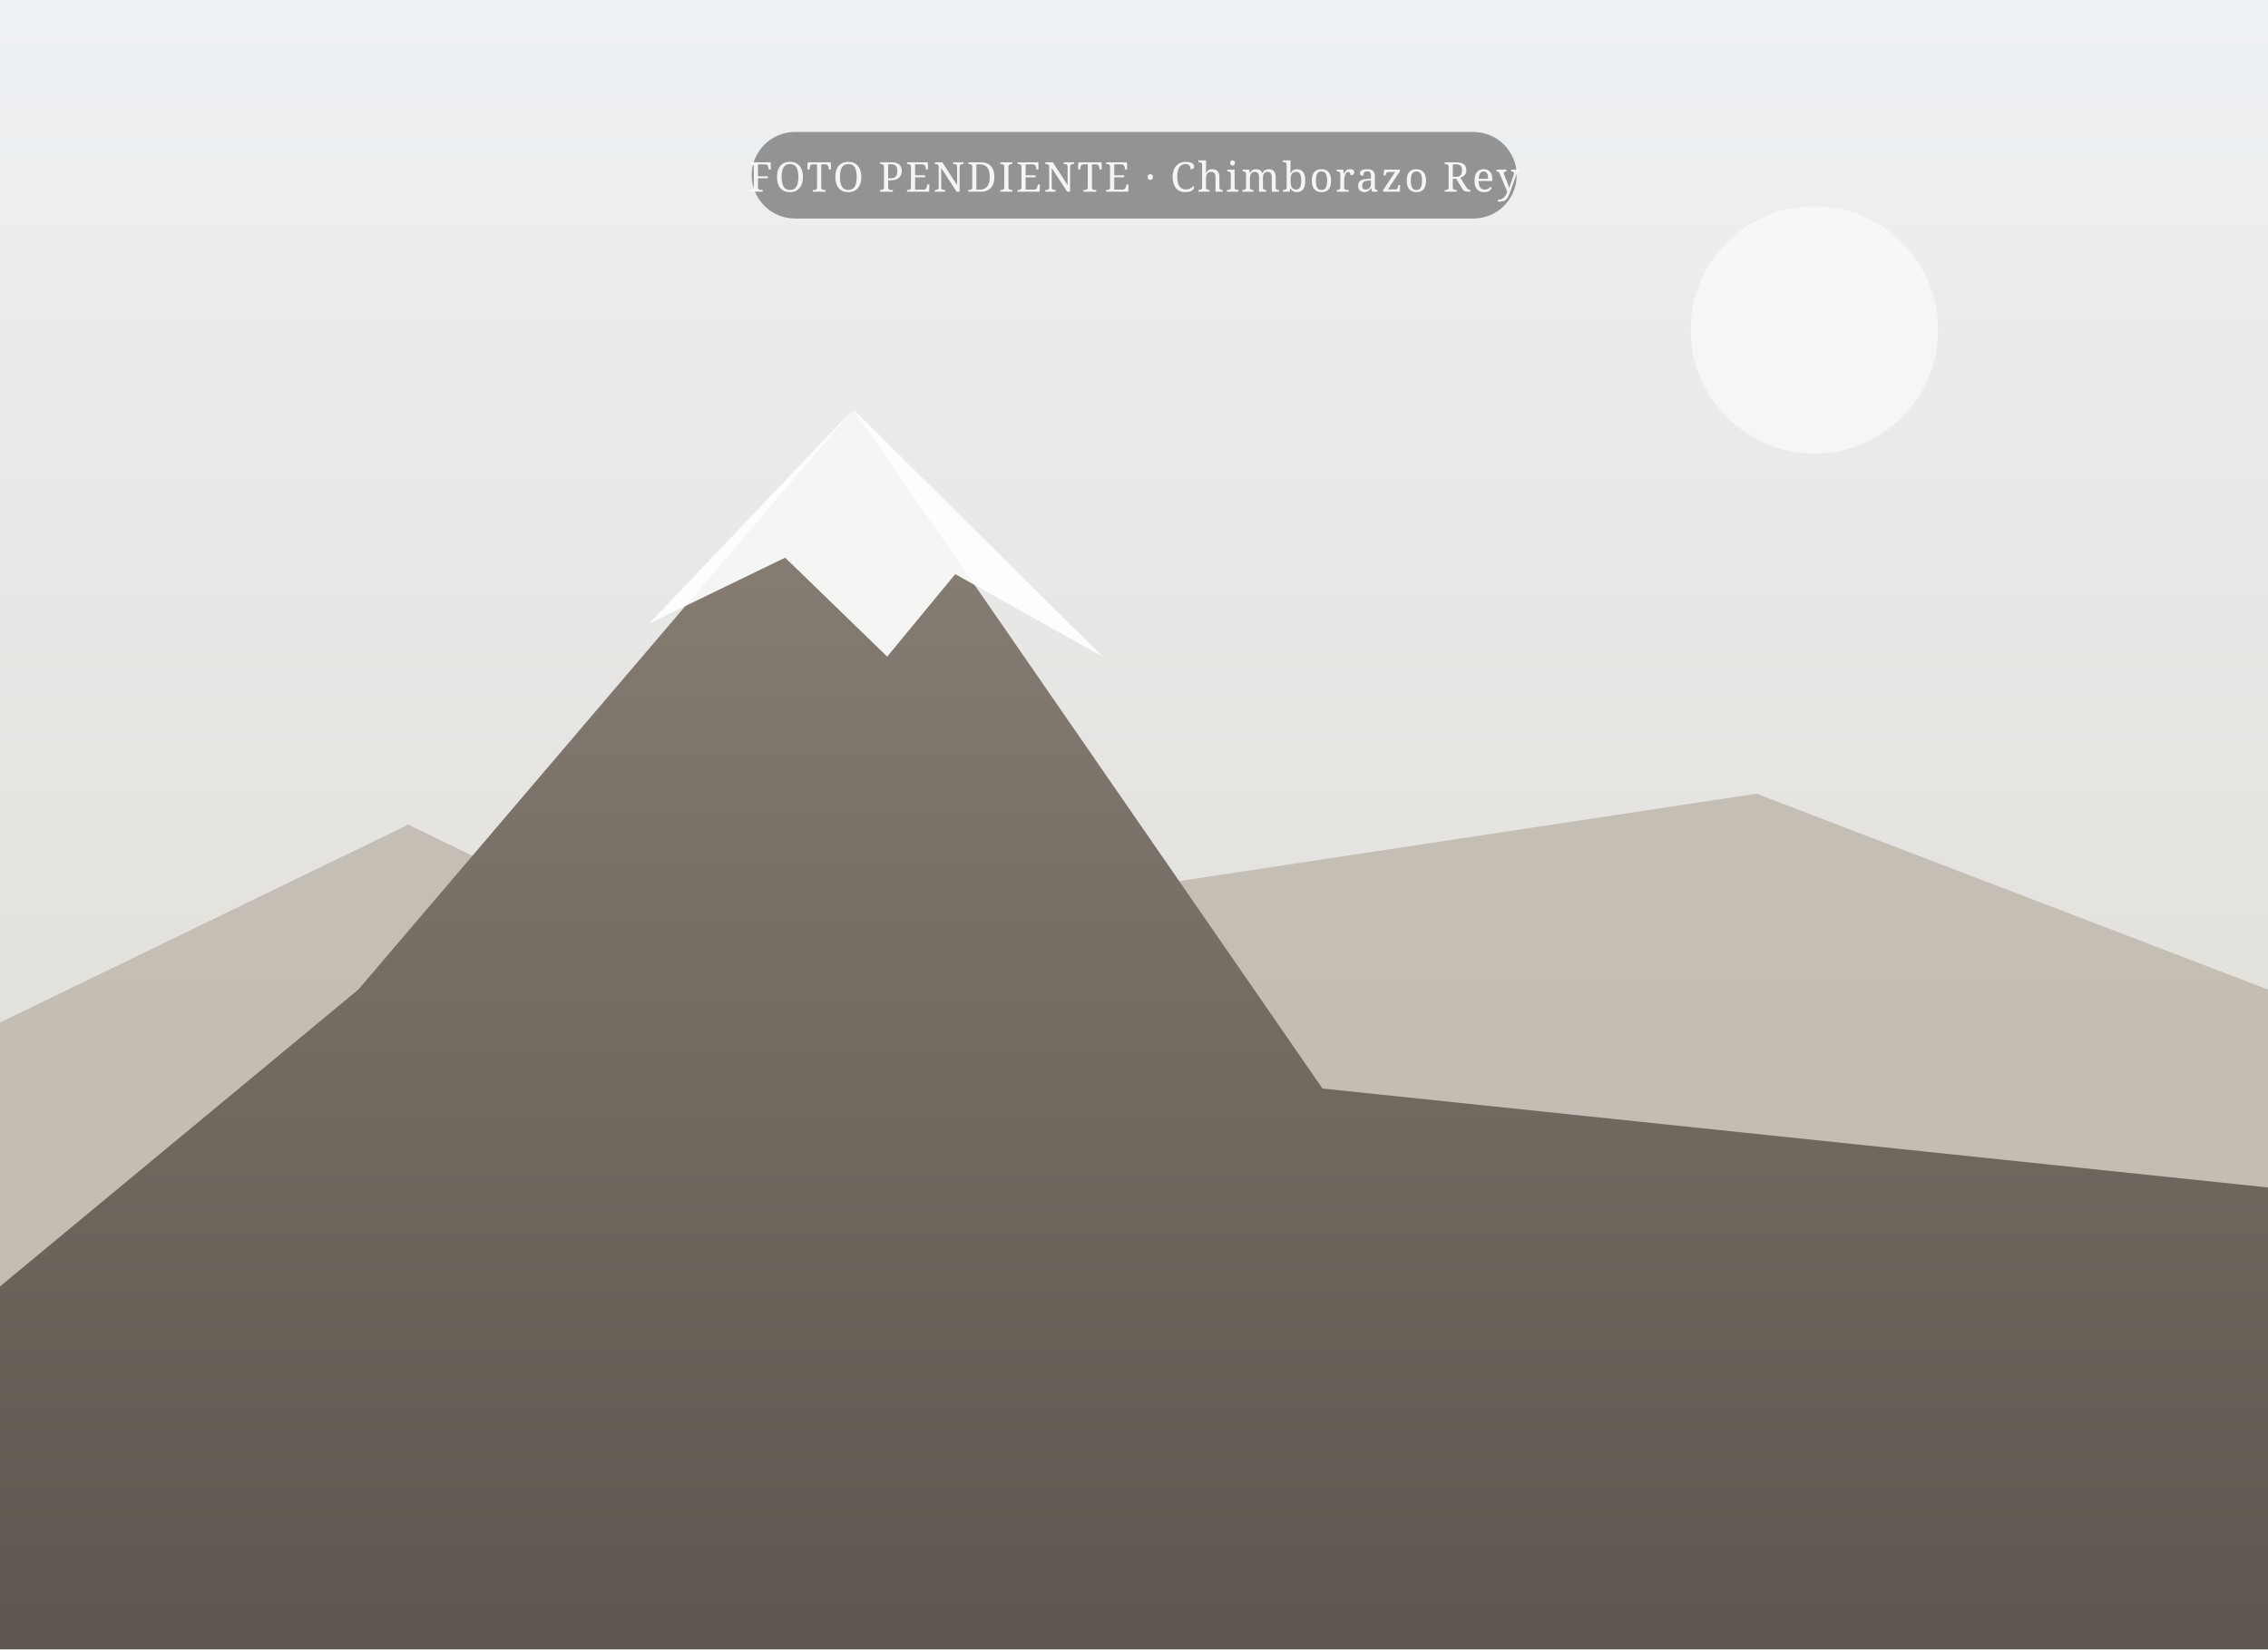
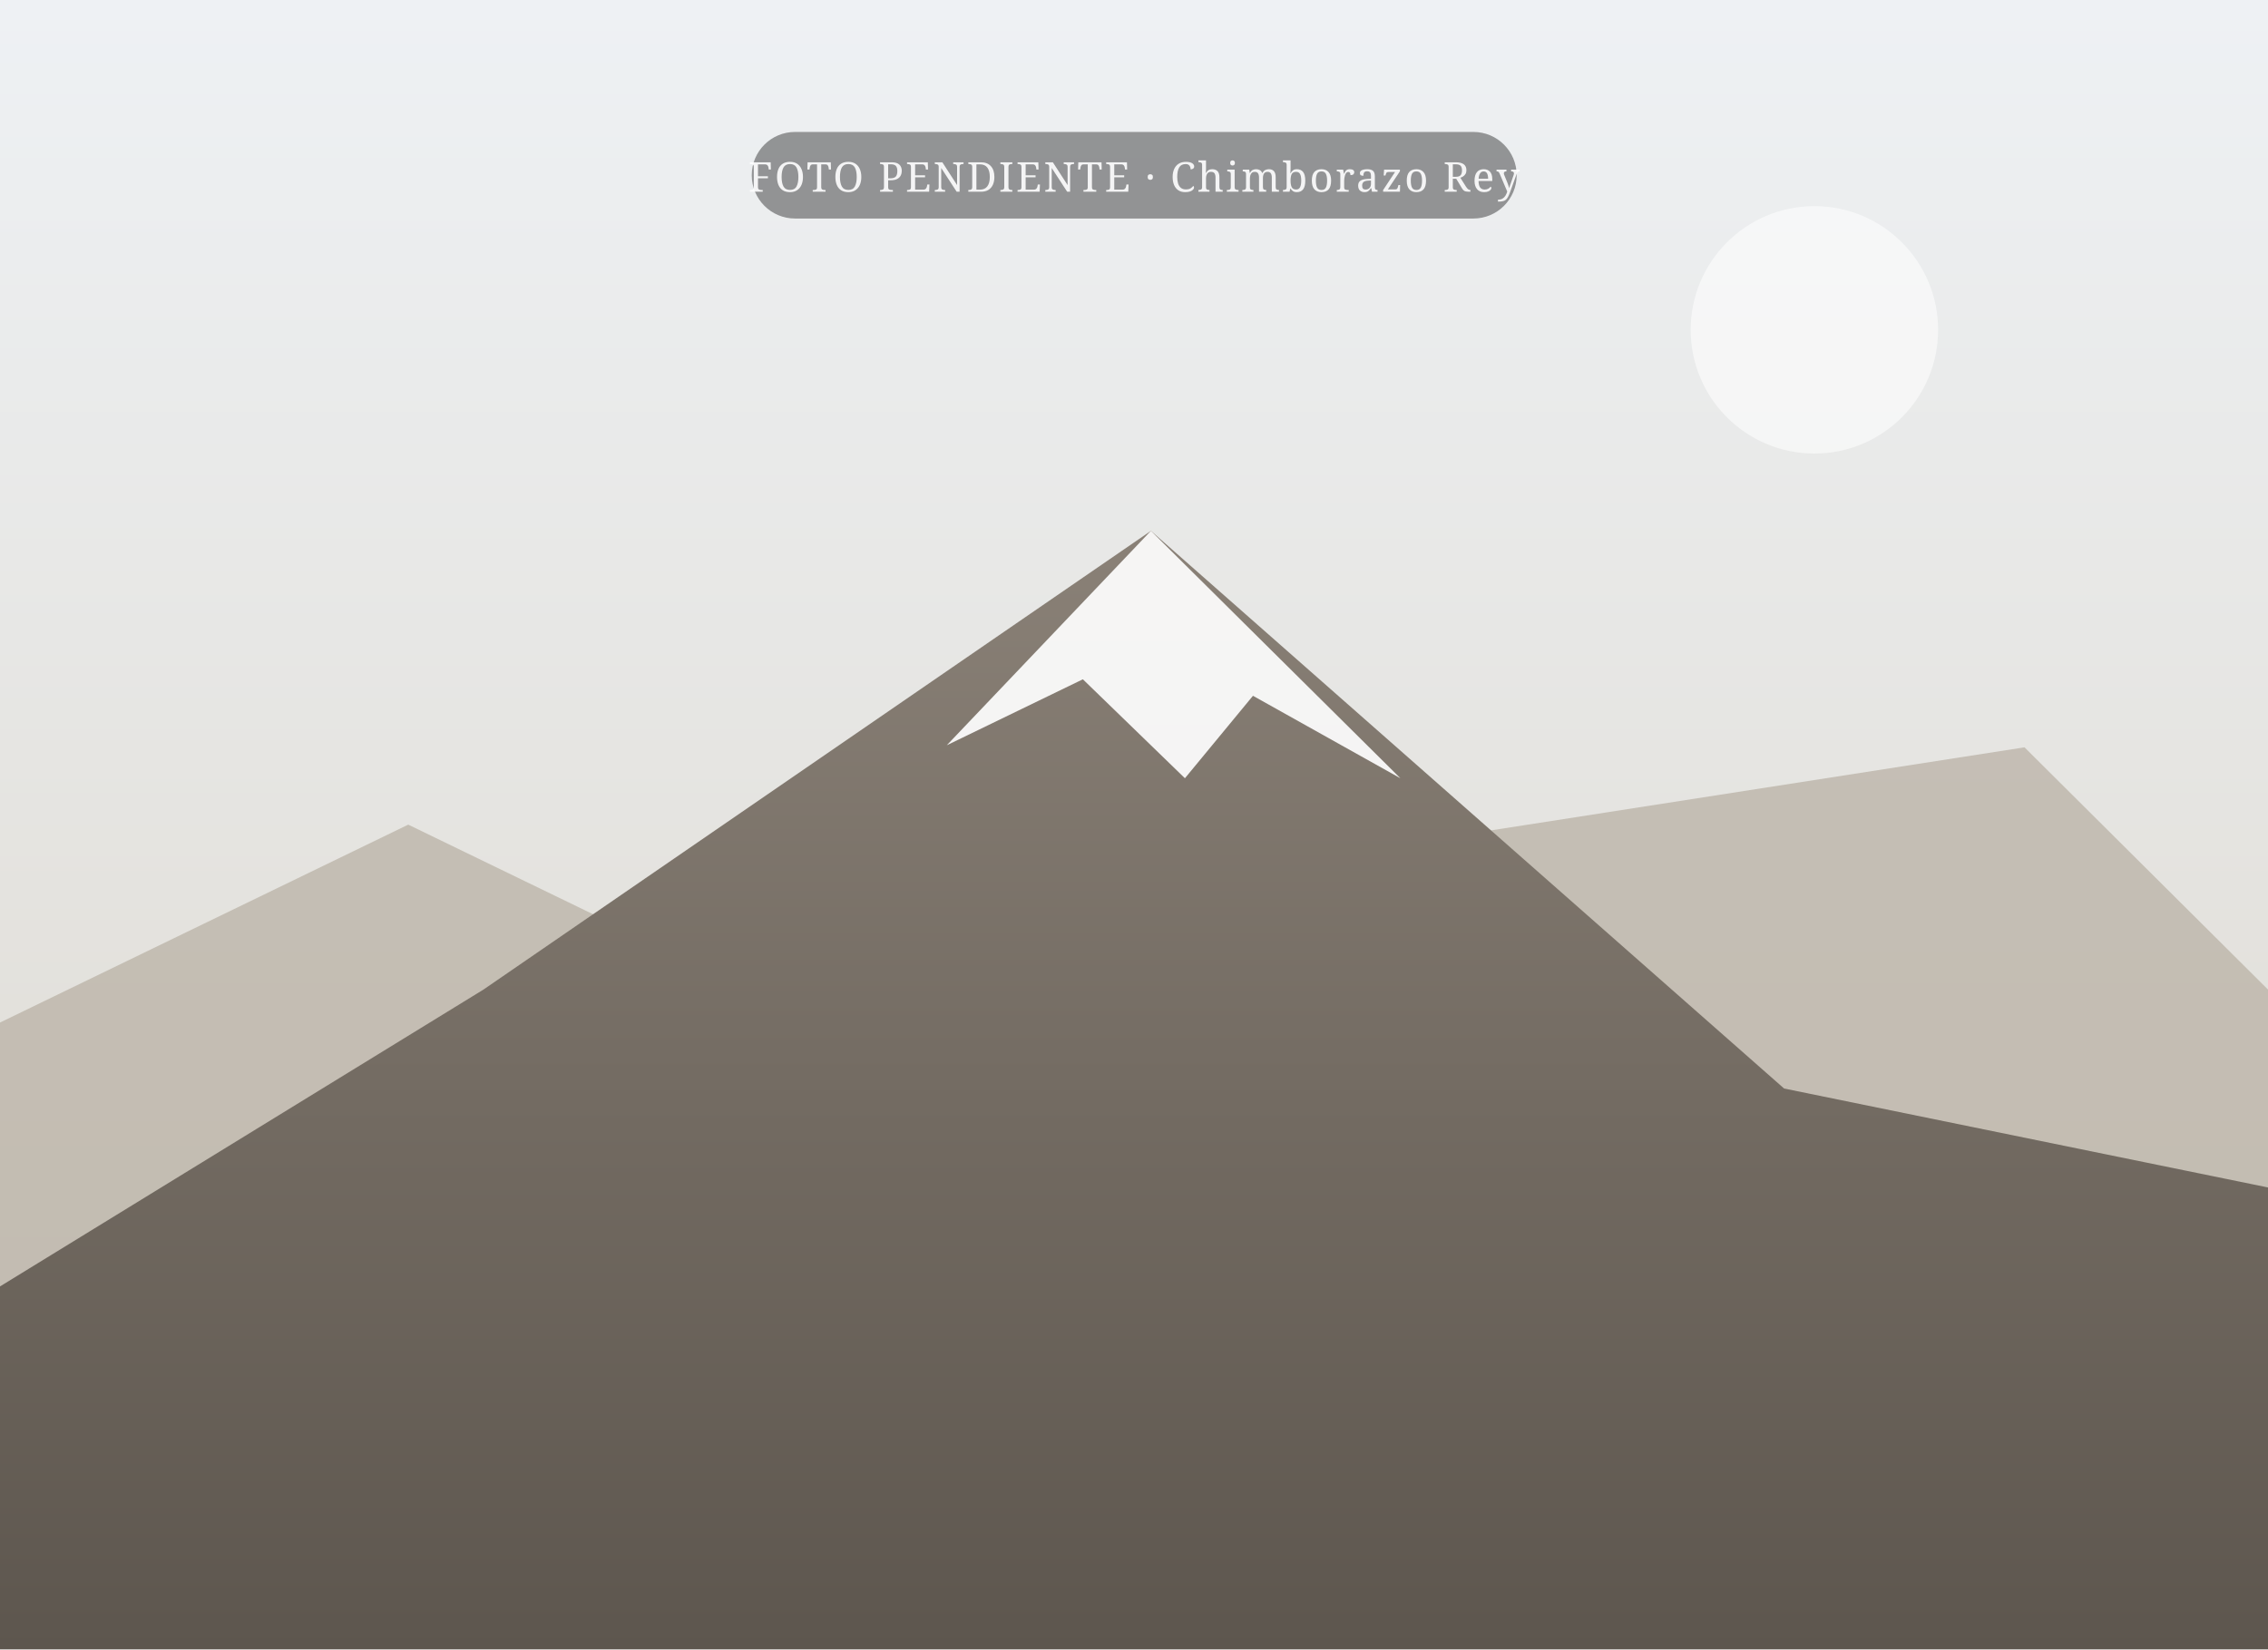
<svg xmlns="http://www.w3.org/2000/svg" viewBox="0 0 1100 800" width="1100" height="800" role="img" aria-label="FOTO PENDIENTE · Chimborazo Rey">
  <defs>
    <linearGradient id="sky" x1="0" y1="0" x2="0" y2="1">
      <stop offset="0" stop-color="#eef1f4" />
      <stop offset="1" stop-color="#dcd7cd" />
    </linearGradient>
    <linearGradient id="ground" x1="0" y1="0" x2="0" y2="1">
      <stop offset="0" stop-color="#8a8177" />
      <stop offset="1" stop-color="#5d564e" />
    </linearGradient>
  </defs>
  <rect width="1100" height="800" fill="url(#sky)" />
  <circle cx="880" cy="160" r="60" fill="#ffffff" opacity=".55" />
-   <path d="M0 800 L0 496 L198 400 L330 464 L851.9 385.0 L1100 480 L1100 800 Z" fill="#b9b2a6" opacity=".75" />
-   <path d="M0 800 L0 624.0 L173.8 480.0 L413.8 198.5 L641.4 528.0 L1100 576.0 L1100 800 Z" fill="url(#ground)" />
-   <path d="M314.8 302.5 L413.8 198.5 L534.8 318.5 L463.3 278.5 L430.3 318.5 L380.8 270.5 Z" fill="#ffffff" opacity=".92" />
+   <path d="M0 800 L0 496 L198 400 L330 464 L981.9 362.5 L1100 480 L1100 800 Z" fill="#b9b2a6" opacity=".75" />
+   <path d="M0 800 L0 624.0 L234.5 480.0 L558.2 257.5 L865.3 528.0 L1100 576.0 L1100 800 Z" fill="url(#ground)" />
+   <path d="M459.2 361.5 L558.2 257.5 L679.2 377.5 L607.7 337.5 L574.7 377.5 L525.2 329.5 Z" fill="#ffffff" opacity=".92" />
  <rect x="364.6" y="64" width="371" height="42" rx="21" fill="#000000" opacity=".38" />
  <text x="550" y="93" text-anchor="middle" font-family="Georgia, serif" font-size="20" fill="#ffffff" opacity=".9" letter-spacing="1">FOTO PENDIENTE · Chimborazo Rey</text>
</svg>
